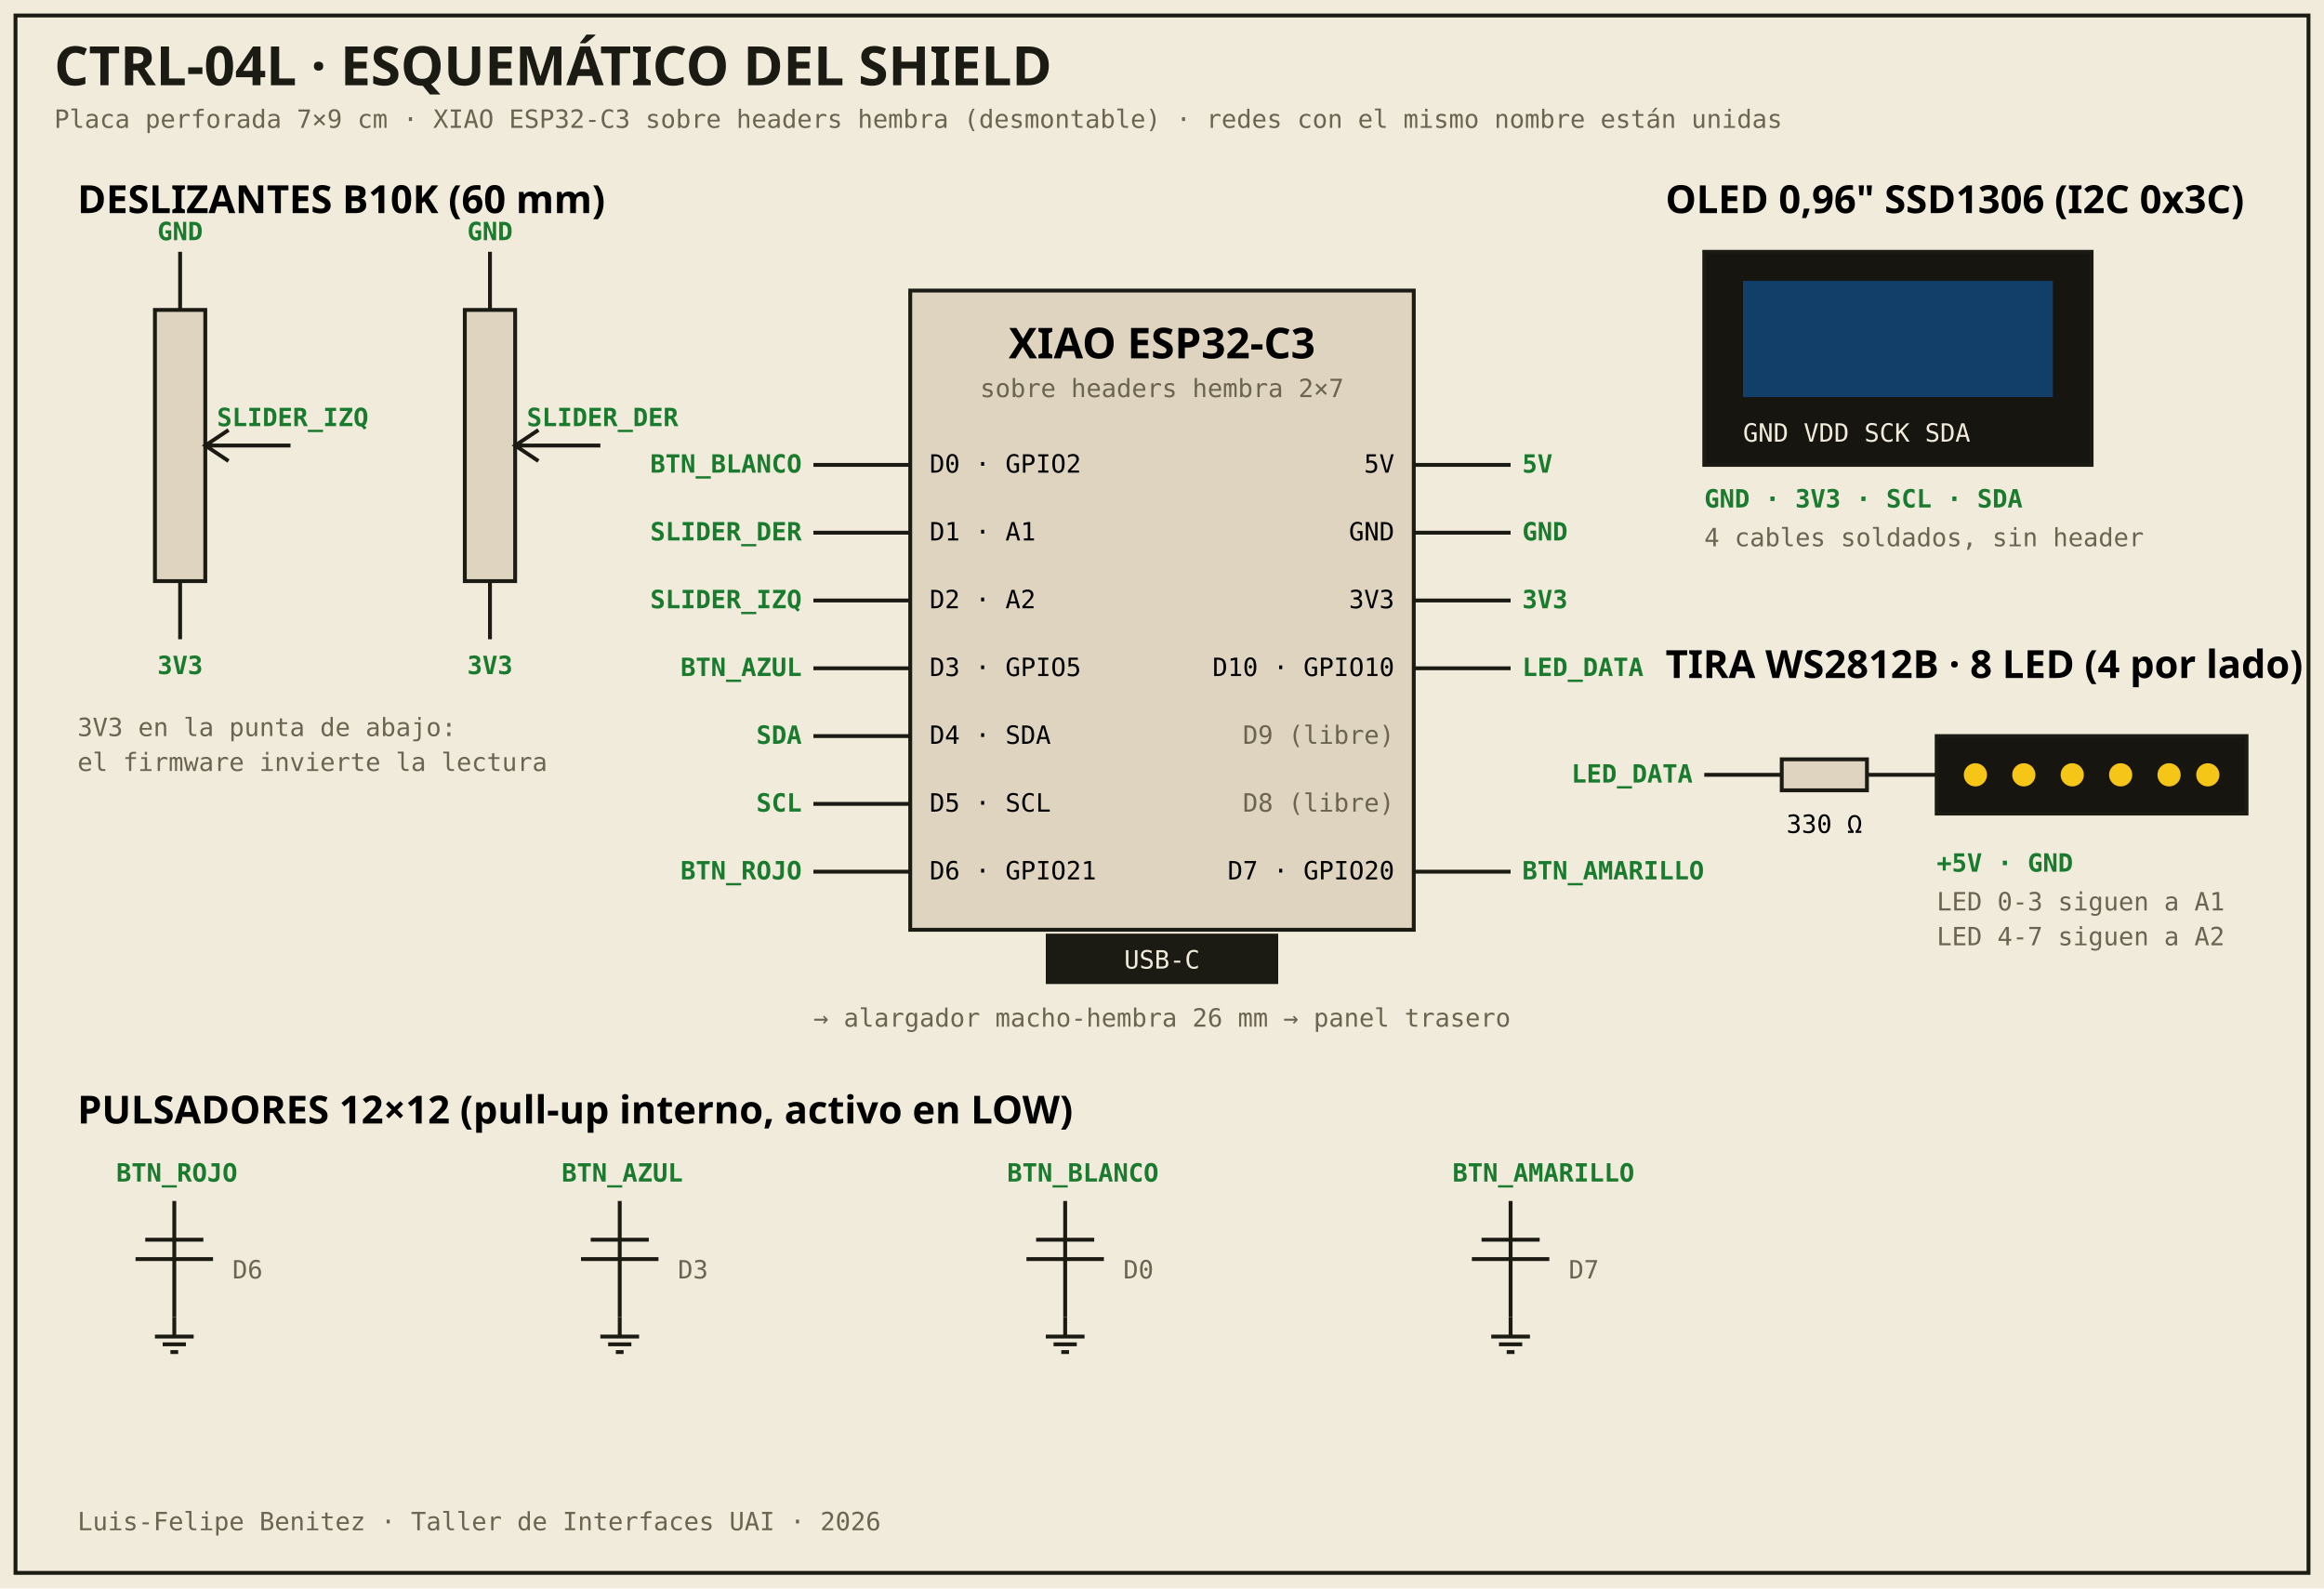
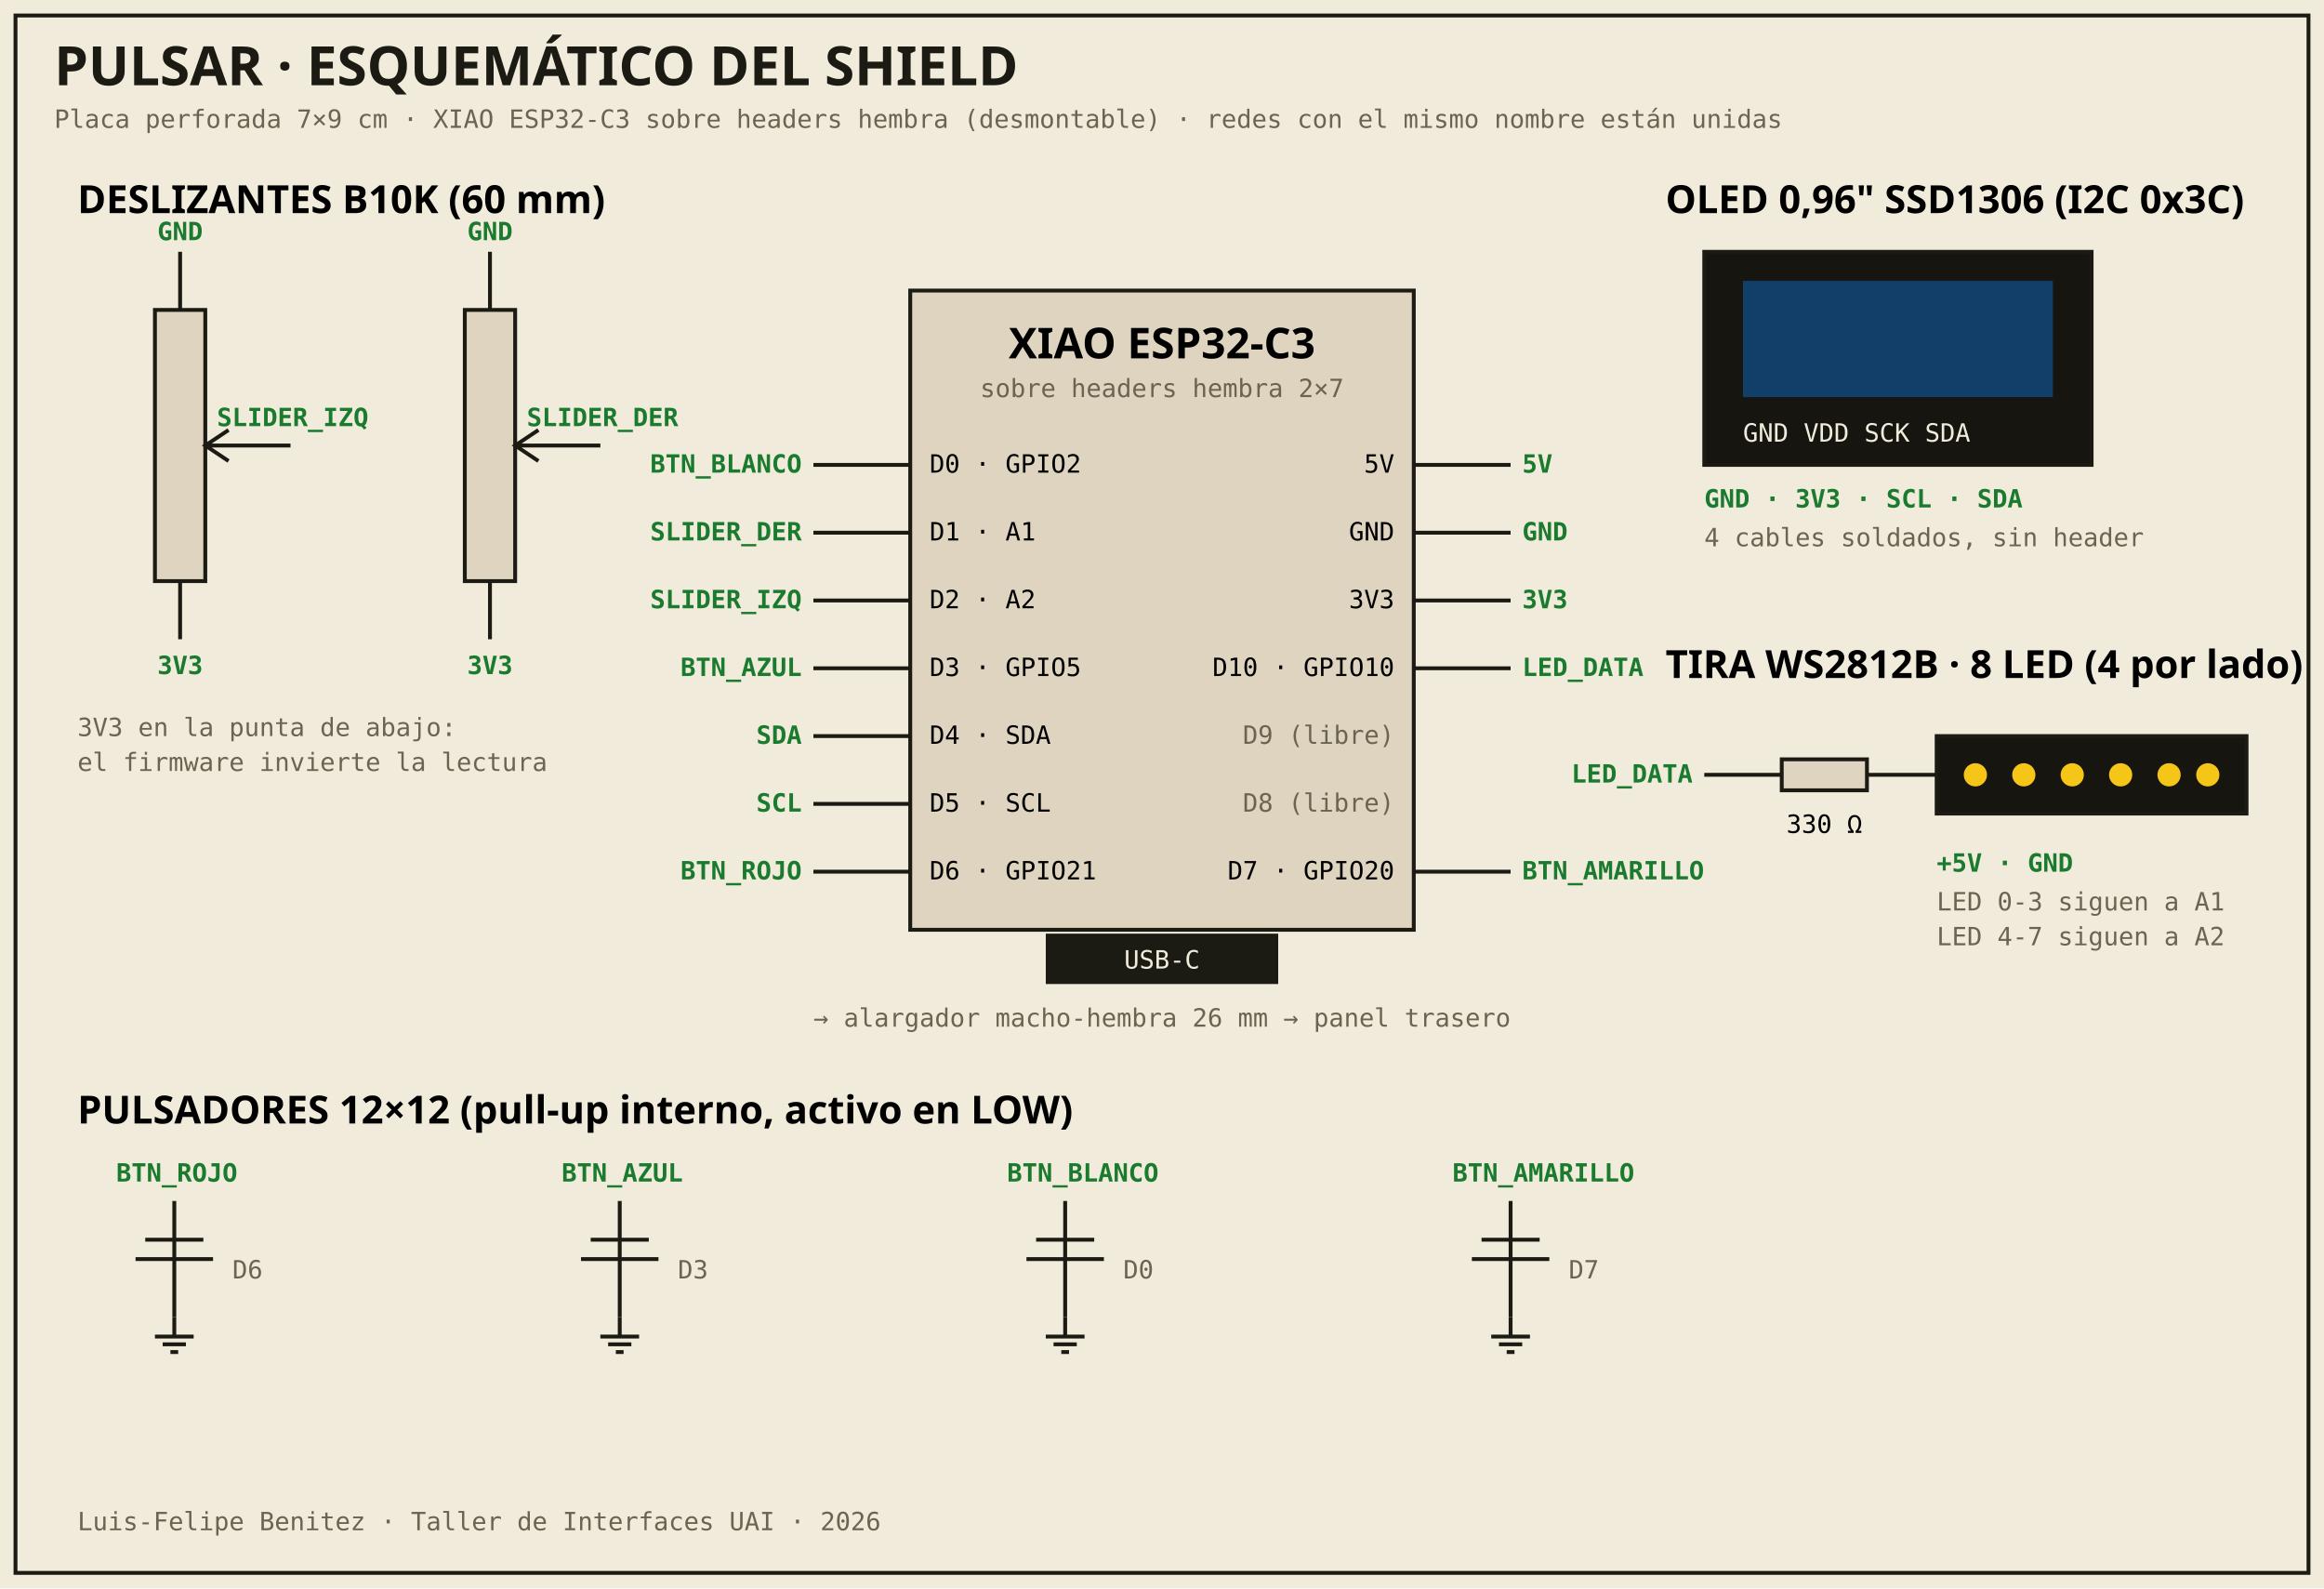
<svg xmlns="http://www.w3.org/2000/svg" viewBox="0 0 1200 820" font-family="Space Mono, Consolas, monospace" font-size="13">
  <rect width="1200" height="820" fill="#f1ebdc" />
  <rect x="8" y="8" width="1184" height="804" fill="none" stroke="#1b1a13" stroke-width="2" />
-   <text x="28" y="44" font-family="Barlow Condensed, Arial Narrow, sans-serif" font-size="28" font-weight="700" fill="#1b1a13">CTRL-04L · ESQUEMÁTICO DEL SHIELD</text>
+   <text x="28" y="44" font-family="Barlow Condensed, Arial Narrow, sans-serif" font-size="28" font-weight="700" fill="#1b1a13">PULSAR · ESQUEMÁTICO DEL SHIELD</text>
  <text x="28" y="66" fill="#6b6450">Placa perforada 7×9 cm · XIAO ESP32-C3 sobre headers hembra (desmontable) · redes con el mismo nombre están unidas</text>
  <defs>
    <g id="gnd">
      <line x1="0" y1="0" x2="0" y2="10" stroke="#1b1a13" stroke-width="2" />
      <line x1="-10" y1="10" x2="10" y2="10" stroke="#1b1a13" stroke-width="2" />
      <line x1="-6" y1="14" x2="6" y2="14" stroke="#1b1a13" stroke-width="2" />
      <line x1="-2" y1="18" x2="2" y2="18" stroke="#1b1a13" stroke-width="2" />
    </g>
  </defs>
  <rect x="470" y="150" width="260" height="330" fill="#ded4bf" stroke="#1b1a13" stroke-width="2" />
  <text x="600" y="185" text-anchor="middle" font-family="Barlow Condensed, Arial Narrow, sans-serif" font-size="22" font-weight="700">XIAO ESP32-C3</text>
  <text x="600" y="205" text-anchor="middle" fill="#6b6450">sobre headers hembra 2×7</text>
  <g stroke="#1b1a13" stroke-width="2">
    <line x1="420" y1="240" x2="470" y2="240" />
    <line x1="420" y1="275" x2="470" y2="275" />
    <line x1="420" y1="310" x2="470" y2="310" />
    <line x1="420" y1="345" x2="470" y2="345" />
    <line x1="420" y1="380" x2="470" y2="380" />
    <line x1="420" y1="415" x2="470" y2="415" />
    <line x1="420" y1="450" x2="470" y2="450" />
    <line x1="730" y1="240" x2="780" y2="240" />
    <line x1="730" y1="275" x2="780" y2="275" />
    <line x1="730" y1="310" x2="780" y2="310" />
    <line x1="730" y1="345" x2="780" y2="345" />
    <line x1="730" y1="450" x2="780" y2="450" />
  </g>
  <g>
    <text x="480" y="244">D0 · GPIO2</text>
    <text x="480" y="279">D1 · A1</text>
    <text x="480" y="314">D2 · A2</text>
    <text x="480" y="349">D3 · GPIO5</text>
    <text x="480" y="384">D4 · SDA</text>
    <text x="480" y="419">D5 · SCL</text>
    <text x="480" y="454">D6 · GPIO21</text>
    <text x="720" y="244" text-anchor="end">5V</text>
    <text x="720" y="279" text-anchor="end">GND</text>
    <text x="720" y="314" text-anchor="end">3V3</text>
    <text x="720" y="349" text-anchor="end">D10 · GPIO10</text>
    <text x="720" y="384" text-anchor="end" fill="#6b6450">D9 (libre)</text>
    <text x="720" y="419" text-anchor="end" fill="#6b6450">D8 (libre)</text>
    <text x="720" y="454" text-anchor="end">D7 · GPIO20</text>
  </g>
  <g font-weight="700" fill="#1a7a2e">
    <text x="414" y="244" text-anchor="end">BTN_BLANCO</text>
    <text x="414" y="279" text-anchor="end">SLIDER_DER</text>
    <text x="414" y="314" text-anchor="end">SLIDER_IZQ</text>
    <text x="414" y="349" text-anchor="end">BTN_AZUL</text>
    <text x="414" y="384" text-anchor="end">SDA</text>
    <text x="414" y="419" text-anchor="end">SCL</text>
    <text x="414" y="454" text-anchor="end">BTN_ROJO</text>
    <text x="786" y="244">5V</text>
    <text x="786" y="279">GND</text>
    <text x="786" y="314">3V3</text>
    <text x="786" y="349">LED_DATA</text>
    <text x="786" y="454">BTN_AMARILLO</text>
  </g>
  <rect x="540" y="482" width="120" height="26" fill="#1b1a13" />
  <text x="600" y="500" text-anchor="middle" fill="#f1ebdc">USB-C</text>
  <text x="600" y="530" text-anchor="middle" fill="#6b6450">→ alargador macho-hembra 26 mm → panel trasero</text>
  <text x="40" y="580" font-family="Barlow Condensed, Arial Narrow, sans-serif" font-size="20" font-weight="700">PULSADORES 12×12 (pull-up interno, activo en LOW)</text>
  <g id="btn">
  </g>
  <g transform="translate(60,610)">
    <text x="0" y="0" font-weight="700" fill="#1a7a2e">BTN_ROJO</text>
    <text x="230" y="0" font-weight="700" fill="#1a7a2e">BTN_AZUL</text>
    <text x="460" y="0" font-weight="700" fill="#1a7a2e">BTN_BLANCO</text>
    <text x="690" y="0" font-weight="700" fill="#1a7a2e">BTN_AMARILLO</text>
  </g>
  <g stroke="#1b1a13" stroke-width="2" fill="none">
    <path d="M90 620 V650 M70 650 H110 M75 640 H105 M90 650 V680" />
    <path d="M320 620 V650 M300 650 H340 M305 640 H335 M320 650 V680" />
    <path d="M550 620 V650 M530 650 H570 M535 640 H565 M550 650 V680" />
    <path d="M780 620 V650 M760 650 H800 M765 640 H795 M780 650 V680" />
  </g>
  <use href="#gnd" x="90" y="680" />
  <use href="#gnd" x="320" y="680" />
  <use href="#gnd" x="550" y="680" />
  <use href="#gnd" x="780" y="680" />
  <g fill="#6b6450">
    <text x="120" y="660">D6</text>
    <text x="350" y="660">D3</text>
    <text x="580" y="660">D0</text>
    <text x="810" y="660">D7</text>
  </g>
  <text x="40" y="110" font-family="Barlow Condensed, Arial Narrow, sans-serif" font-size="20" font-weight="700">DESLIZANTES B10K (60 mm)</text>
  <g stroke="#1b1a13" stroke-width="2" fill="none">
    <rect x="80" y="160" width="26" height="140" fill="#ded4bf" />
    <path d="M93 130 V160 M93 300 V330 M106 230 H150 M118 222 L106 230 L118 238" />
    <rect x="240" y="160" width="26" height="140" fill="#ded4bf" />
    <path d="M253 130 V160 M253 300 V330 M266 230 H310 M278 222 L266 230 L278 238" />
  </g>
  <g font-weight="700" fill="#1a7a2e">
    <text x="93" y="124" text-anchor="middle">GND</text>
    <text x="93" y="348" text-anchor="middle">3V3</text>
    <text x="112" y="220">SLIDER_IZQ</text>
    <text x="253" y="124" text-anchor="middle">GND</text>
    <text x="253" y="348" text-anchor="middle">3V3</text>
    <text x="272" y="220">SLIDER_DER</text>
  </g>
  <text x="40" y="380" fill="#6b6450">3V3 en la punta de abajo:</text>
  <text x="40" y="398" fill="#6b6450">el firmware invierte la lectura</text>
  <text x="860" y="110" font-family="Barlow Condensed, Arial Narrow, sans-serif" font-size="20" font-weight="700">OLED 0,96" SSD1306 (I2C 0x3C)</text>
  <rect x="880" y="130" width="200" height="110" fill="#16150f" stroke="#1b1a13" stroke-width="2" />
  <rect x="900" y="145" width="160" height="60" fill="#0c63b3" opacity=".55" />
  <g fill="#f1ebdc">
    <text x="900" y="228">GND VDD SCK SDA</text>
  </g>
  <g font-weight="700" fill="#1a7a2e">
    <text x="880" y="262">GND · 3V3 · SCL · SDA</text>
  </g>
  <text x="880" y="282" fill="#6b6450">4 cables soldados, sin header</text>
  <text x="860" y="350" font-family="Barlow Condensed, Arial Narrow, sans-serif" font-size="20" font-weight="700">TIRA WS2812B · 8 LED (4 por lado)</text>
  <g stroke="#1b1a13" stroke-width="2" fill="none">
    <path d="M880 400 H920" />
    <rect x="920" y="392" width="44" height="16" fill="#ded4bf" />
    <path d="M964 400 H1000" />
    <rect x="1000" y="380" width="160" height="40" fill="#16150f" />
  </g>
  <g fill="#f5c518">
    <circle cx="1020" cy="400" r="6" />
    <circle cx="1045" cy="400" r="6" />
    <circle cx="1070" cy="400" r="6" />
    <circle cx="1095" cy="400" r="6" />
    <circle cx="1120" cy="400" r="6" />
    <circle cx="1140" cy="400" r="6" />
  </g>
  <text x="942" y="430" text-anchor="middle">330 Ω</text>
  <g font-weight="700" fill="#1a7a2e">
    <text x="874" y="404" text-anchor="end">LED_DATA</text>
    <text x="1000" y="450">+5V · GND</text>
  </g>
  <text x="1000" y="470" fill="#6b6450">LED 0-3 siguen a A1</text>
  <text x="1000" y="488" fill="#6b6450">LED 4-7 siguen a A2</text>
  <text x="40" y="790" fill="#6b6450">Luis-Felipe Benitez · Taller de Interfaces UAI · 2026</text>
</svg>
